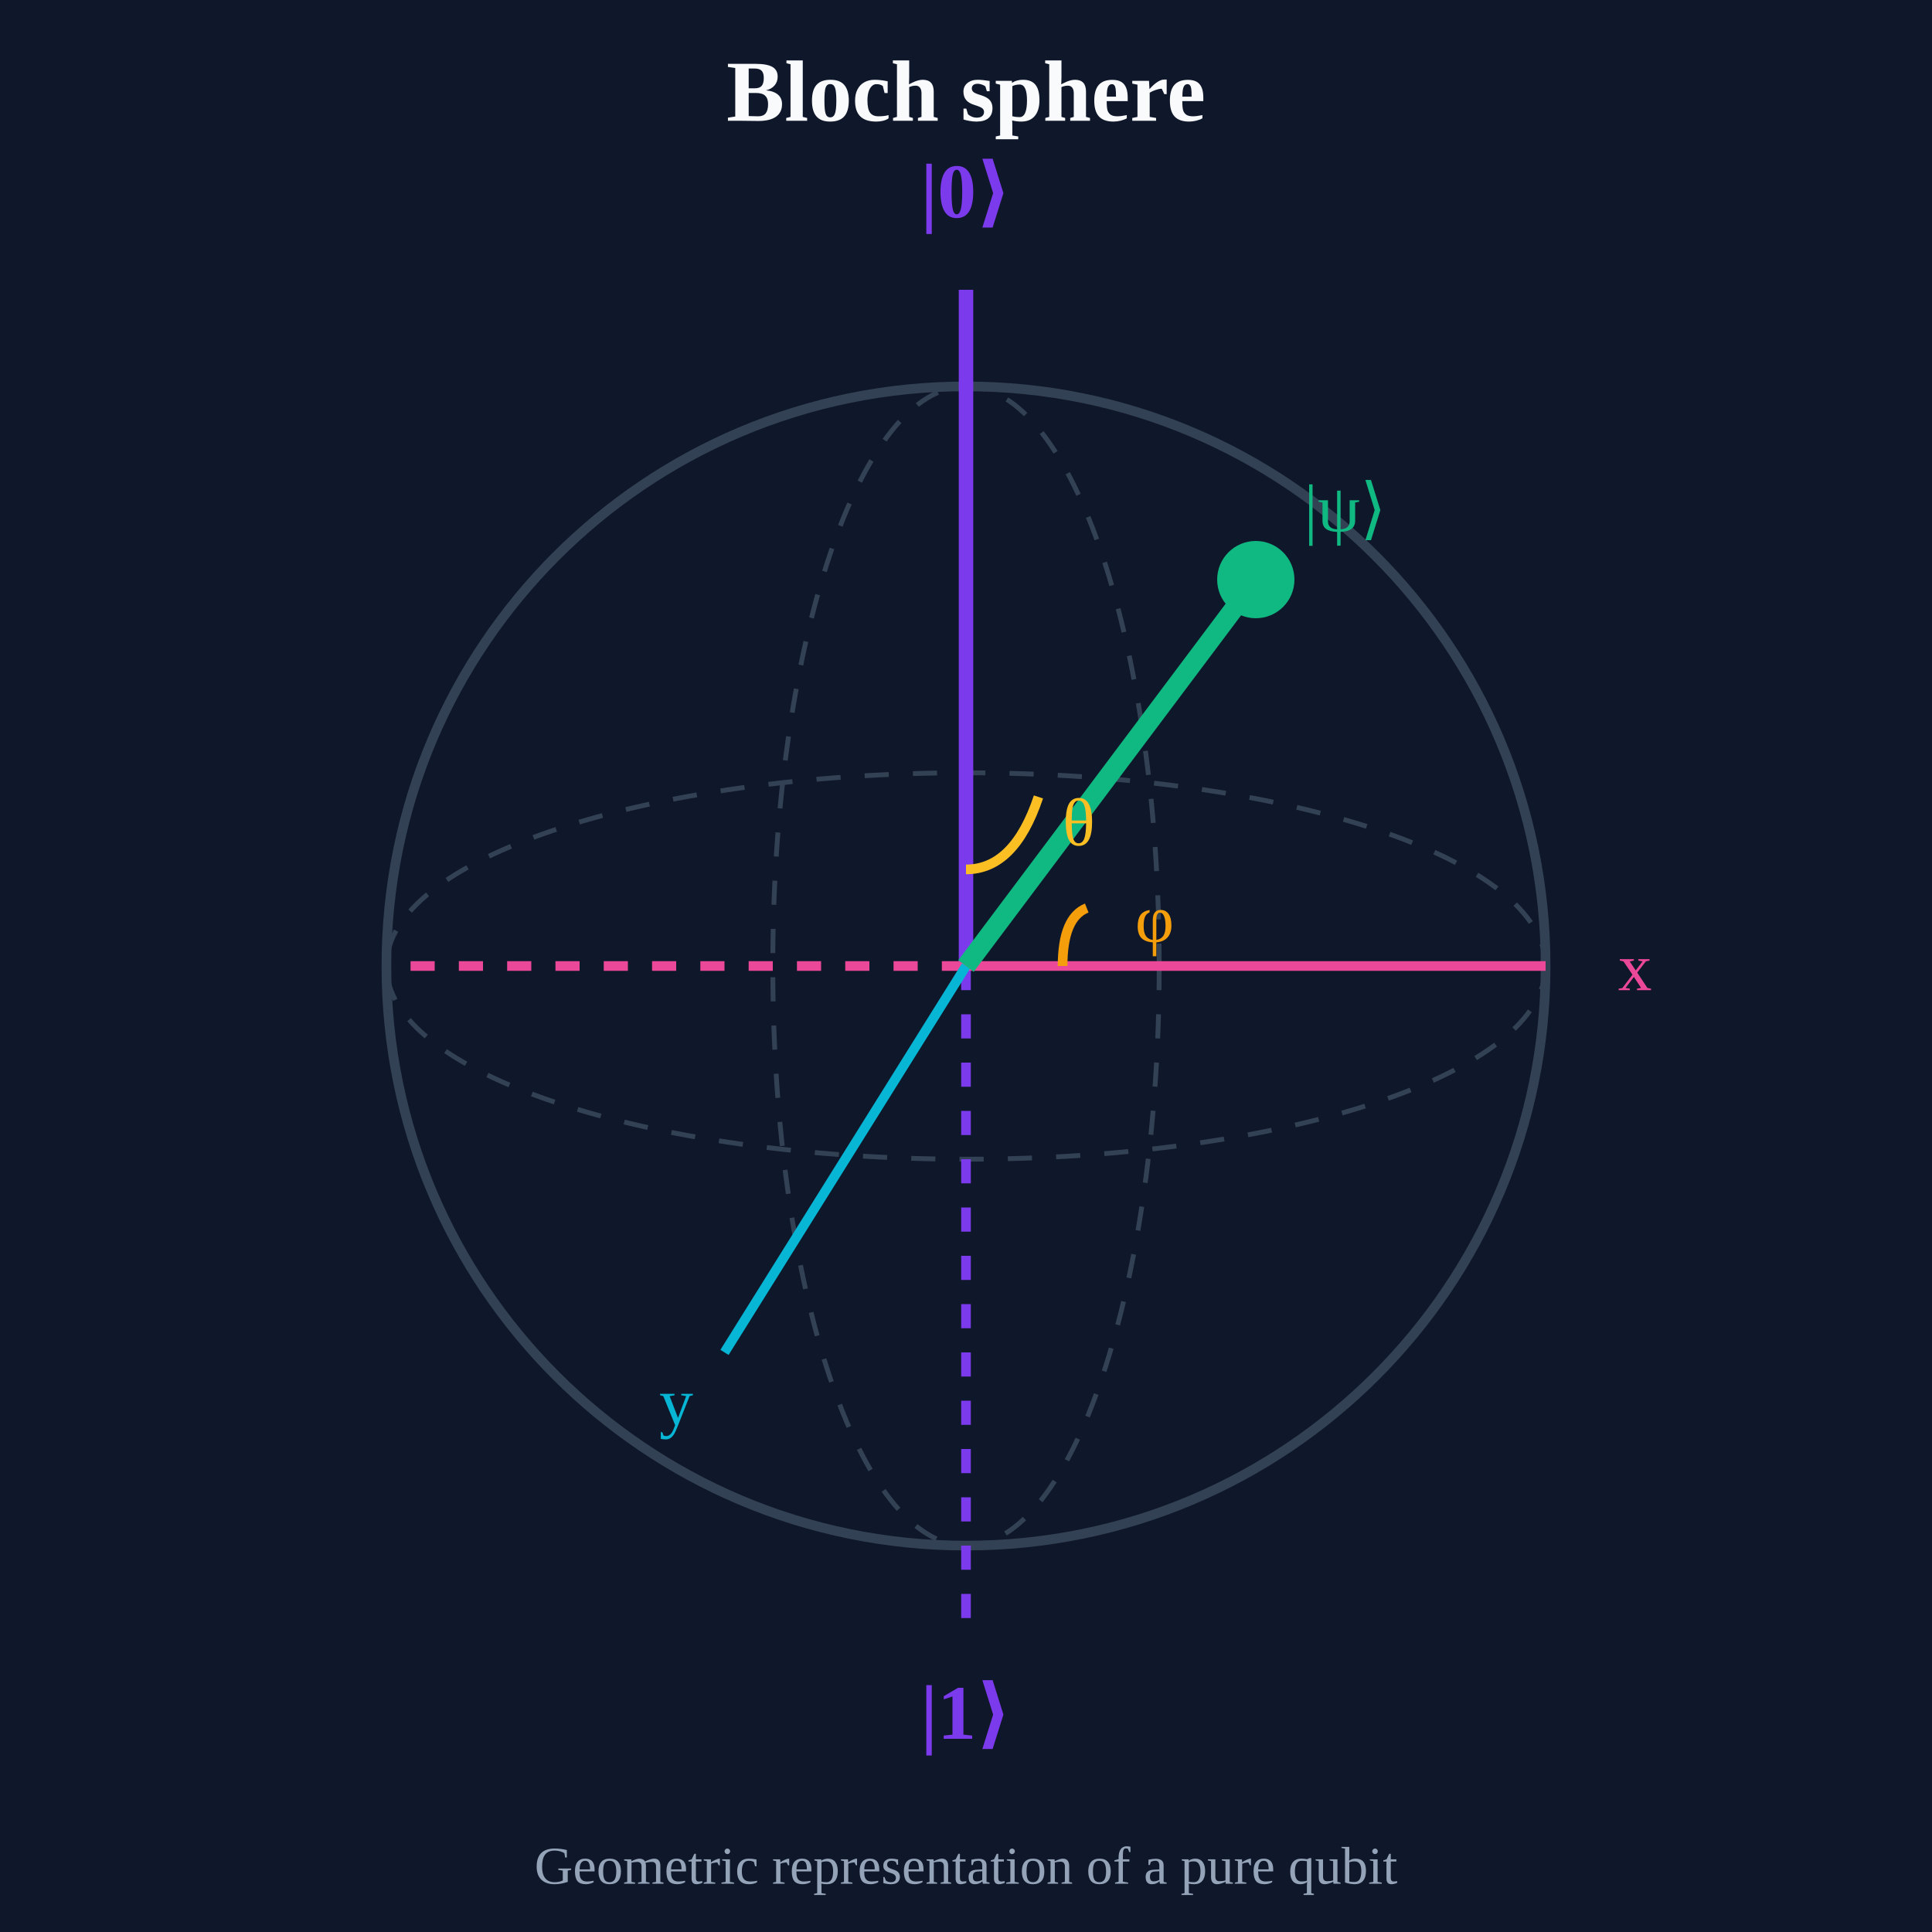
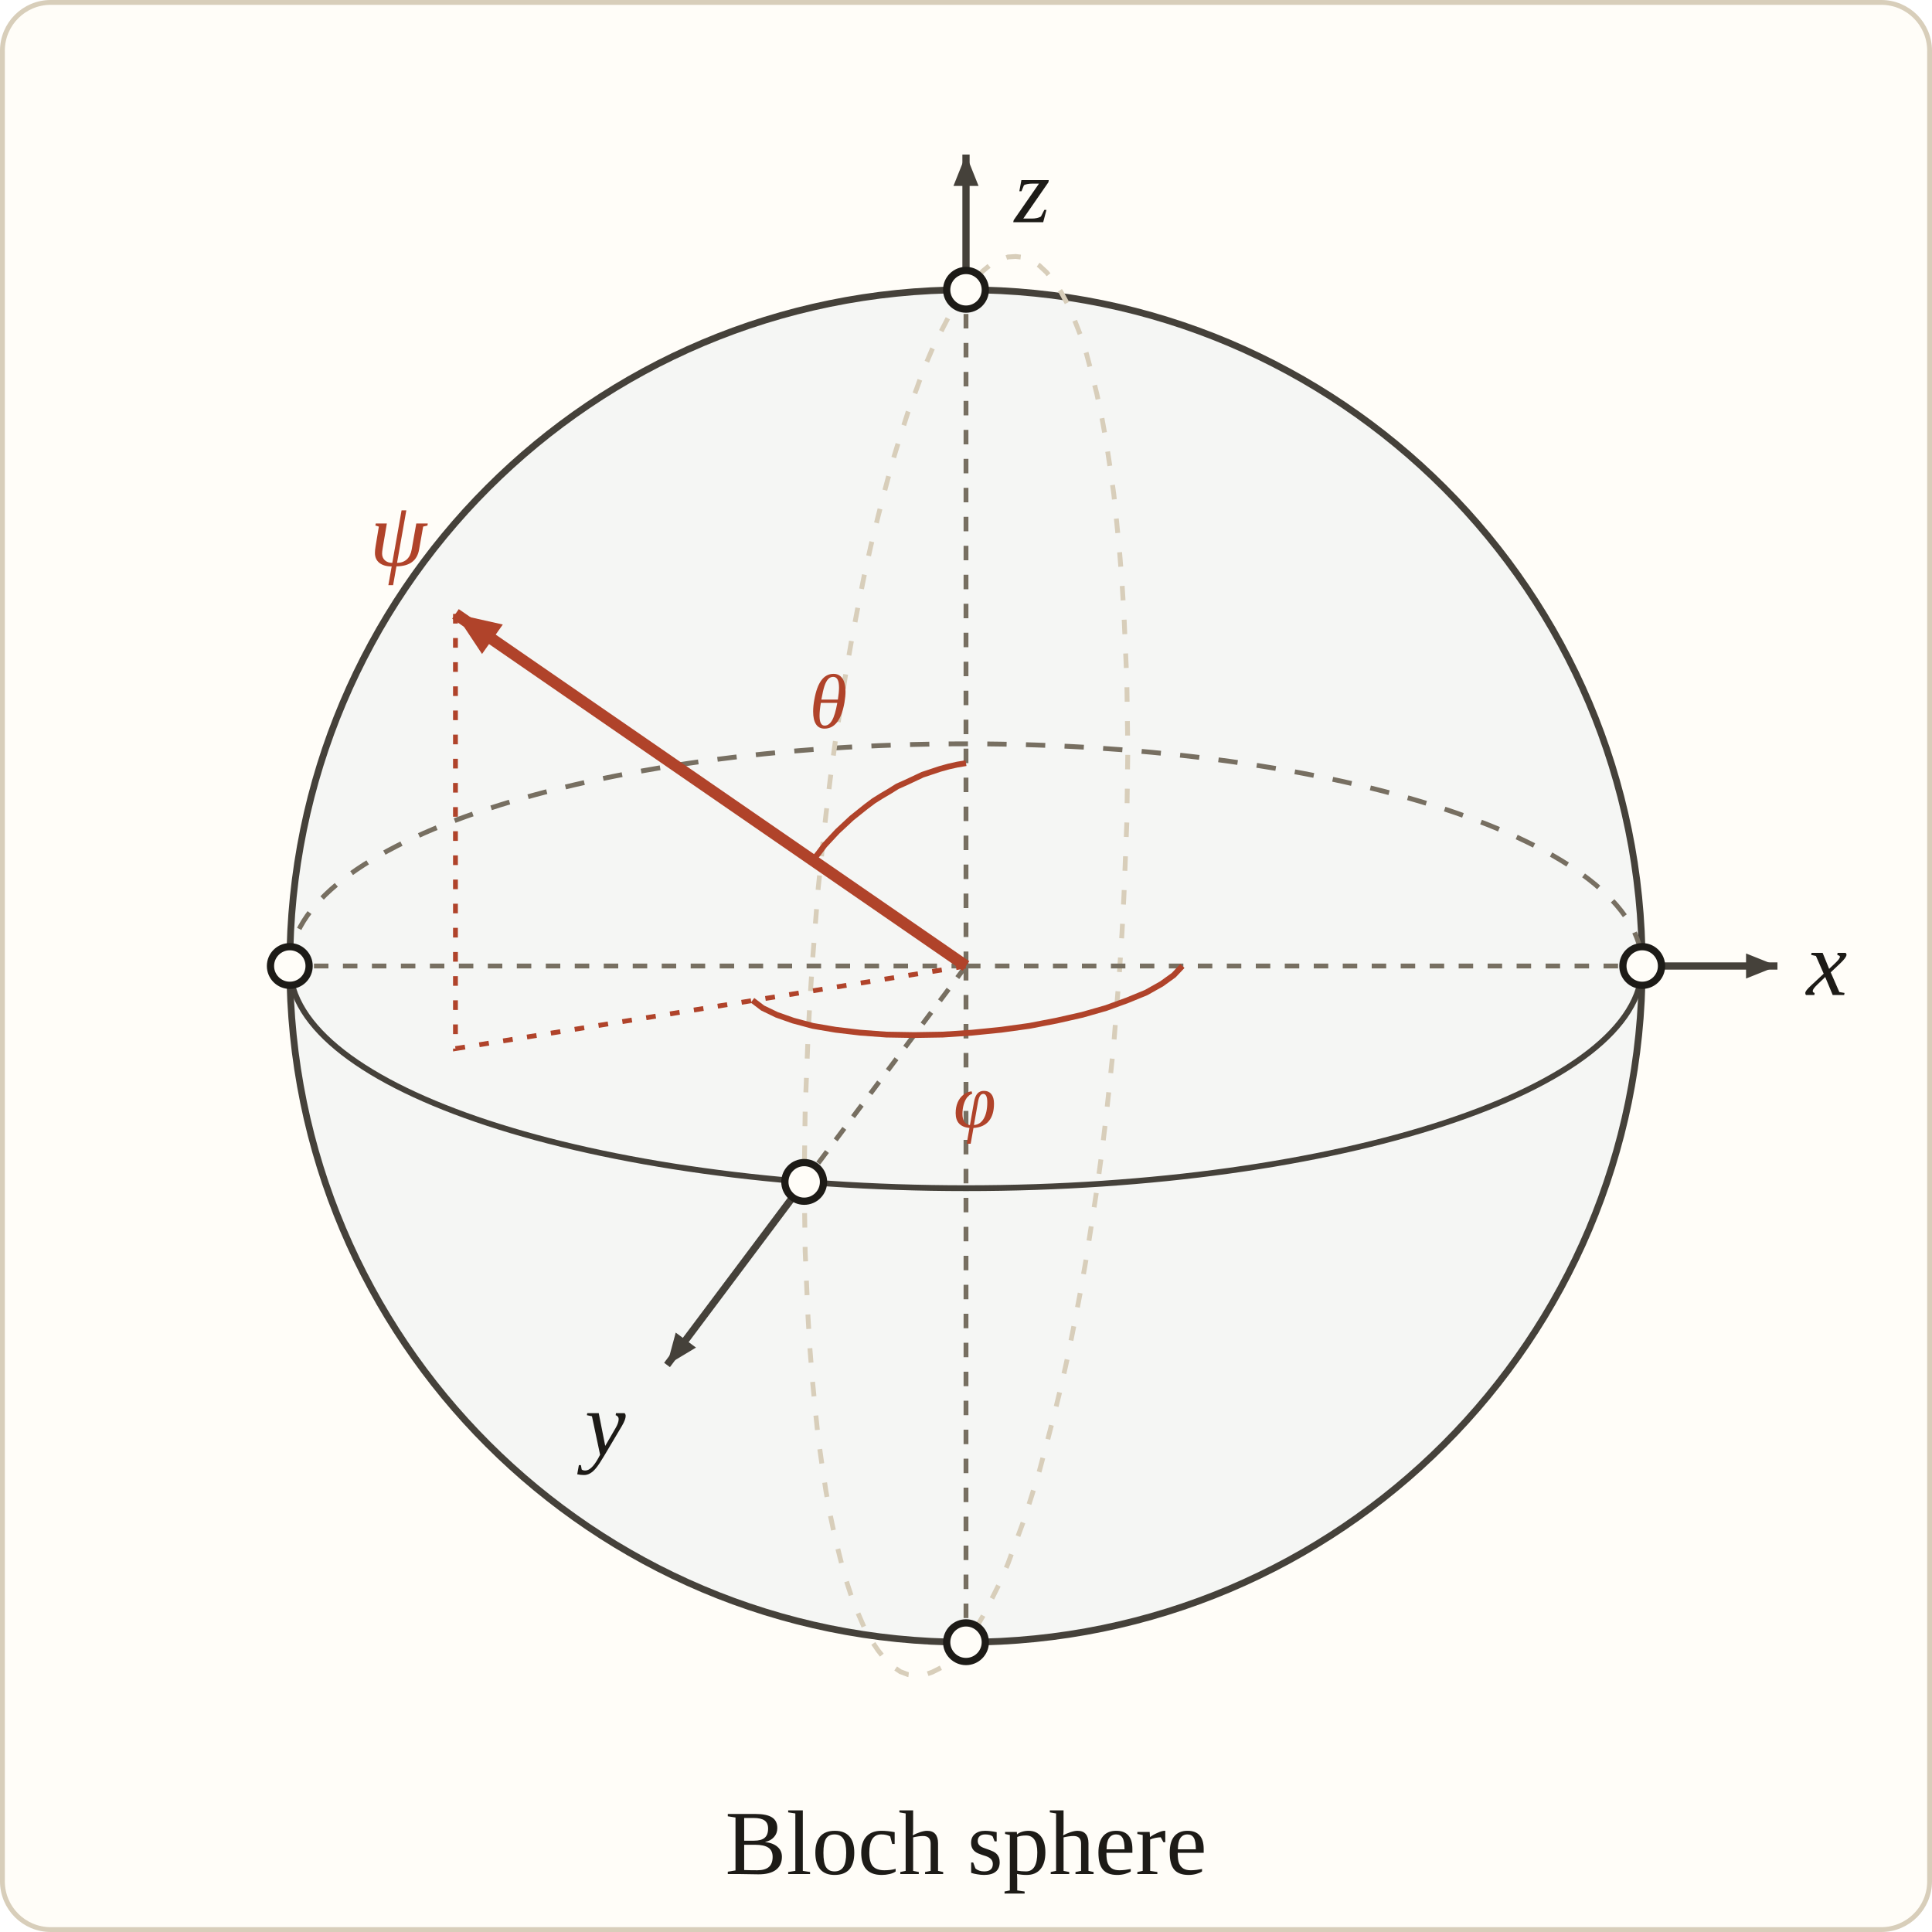
- <svg xmlns="http://www.w3.org/2000/svg" width="400" height="400">
-   <rect width="400" height="400" fill="#0f172a" />
-   <ellipse cx="200" cy="200" rx="120" ry="120" fill="none" stroke="#334155" stroke-width="2" />
-   <ellipse cx="200" cy="200" rx="120" ry="40" fill="none" stroke="#334155" stroke-width="1" stroke-dasharray="5,5" />
-   <ellipse cx="200" cy="200" rx="40" ry="120" fill="none" stroke="#334155" stroke-width="1" stroke-dasharray="5,5" />
-   <line x1="200" y1="200" x2="200" y2="60" stroke="#7c3aed" stroke-width="3" />
-   <line x1="200" y1="200" x2="200" y2="340" stroke="#7c3aed" stroke-width="2" stroke-dasharray="5,5" />
-   <line x1="200" y1="200" x2="320" y2="200" stroke="#ec4899" stroke-width="2" />
-   <line x1="200" y1="200" x2="80" y2="200" stroke="#ec4899" stroke-width="2" stroke-dasharray="5,5" />
-   <line x1="200" y1="200" x2="150" y2="280" stroke="#06b6d4" stroke-width="2" />
-   <line x1="200" y1="200" x2="260" y2="120" stroke="#10b981" stroke-width="4" />
-   <circle cx="260" cy="120" r="8" fill="#10b981" />
-   <path d="M 200 180 Q 210 180, 215 165" stroke="#fbbf24" stroke-width="2" fill="none" />
-   <text x="220" y="175" fill="#fbbf24" font-size="14">θ</text>
-   <path d="M 220 200 Q 220 190, 225 188" stroke="#f59e0b" stroke-width="2" fill="none" />
-   <text x="235" y="195" fill="#f59e0b" font-size="14">φ</text>
-   <text x="200" y="45" text-anchor="middle" fill="#7c3aed" font-size="16" font-weight="bold">|0⟩</text>
-   <text x="200" y="360" text-anchor="middle" fill="#7c3aed" font-size="16" font-weight="bold">|1⟩</text>
-   <text x="335" y="205" text-anchor="start" fill="#ec4899" font-size="14">x</text>
-   <text x="140" y="295" text-anchor="middle" fill="#06b6d4" font-size="14">y</text>
-   <text x="270" y="110" text-anchor="start" fill="#10b981" font-size="14">|ψ⟩</text>
-   <text x="200" y="25" text-anchor="middle" fill="#f8fafc" font-size="18" font-weight="bold">Bloch sphere</text>
-   <text x="200" y="390" text-anchor="middle" fill="#94a3b8" font-size="11">Geometric representation of a pure qubit</text>
+ <svg xmlns="http://www.w3.org/2000/svg" width="400" height="400" viewBox="0 0 400 400" lang="en" role="img" aria-label="Bloch sphere">
+   <rect x="0.5" y="0.5" width="399" height="399" rx="10" fill="#fffdf8" stroke="#d8ceba" />
+   <text x="200" y="388" text-anchor="middle" font-family="Newsreader, 'Iowan Old Style', Georgia, 'Times New Roman', serif" font-size="19" fill="#1d1b17">Bloch sphere</text>
+   <circle cx="200" cy="200" r="140" fill="#e1e8ee" fill-opacity="0.35" stroke="#45413a" stroke-width="1.4" />
+   <path d="M60,200 A140,46 0 0 1 340,200" fill="none" stroke="#776f61" stroke-dasharray="4 4" />
+   <path d="M60,200 A140,46 0 0 0 340,200" fill="none" stroke="#45413a" stroke-width="1.2" />
+   <path d="M200.0,60.0 L198.2,62.5 L196.5,65.4 L194.8,68.7 L193.0,72.3 L191.3,76.3 L189.7,80.7 L188.0,85.3 L186.4,90.3 L184.8,95.5 L183.3,101.1 L181.8,106.9 L180.3,113.0 L178.9,119.3 L177.6,125.8 L176.3,132.6 L175.1,139.5 L174.0,146.6 L172.9,153.8 L171.9,161.2 L171.0,168.7 L170.2,176.2 L169.4,183.9 L168.8,191.5 L168.2,199.2 L167.7,206.9 L167.3,214.6 L167.0,222.2 L166.7,229.8 L166.6,237.3 L166.5,244.7 L166.6,251.9 L166.7,259.0 L167.0,266.0 L167.3,272.8 L167.7,279.4 L168.2,285.7 L168.8,291.9 L169.4,297.7 L170.2,303.4 L171.0,308.7 L171.9,313.7 L172.9,318.4 L174.0,322.8 L175.1,326.9 L176.3,330.6 L177.6,333.9 L178.9,336.9 L180.3,339.5 L181.8,341.7 L183.3,343.6 L184.8,345.0 L186.4,346.1 L188.0,346.7 L189.7,346.9 L191.3,346.8 L193.0,346.2 L194.8,345.3 L196.5,343.9 L198.2,342.1 L200.0,340.0 L201.8,337.5 L203.5,334.6 L205.2,331.3 L207.0,327.7 L208.7,323.7 L210.3,319.3 L212.0,314.7 L213.6,309.7 L215.2,304.5 L216.7,298.9 L218.2,293.1 L219.7,287.0 L221.1,280.7 L222.4,274.2 L223.7,267.4 L224.9,260.5 L226.0,253.4 L227.1,246.2 L228.1,238.8 L229.0,231.3 L229.8,223.8 L230.6,216.1 L231.2,208.5 L231.8,200.8 L232.3,193.1 L232.7,185.4 L233.0,177.8 L233.3,170.2 L233.4,162.7 L233.5,155.3 L233.4,148.1 L233.3,141.0 L233.0,134.0 L232.7,127.2 L232.3,120.6 L231.8,114.3 L231.2,108.1 L230.6,102.3 L229.8,96.6 L229.0,91.3 L228.1,86.3 L227.1,81.6 L226.0,77.2 L224.9,73.1 L223.7,69.4 L222.4,66.1 L221.1,63.1 L219.7,60.5 L218.2,58.3 L216.7,56.4 L215.2,55.0 L213.6,53.9 L212.0,53.3 L210.3,53.1 L208.7,53.2 L207.0,53.8 L205.2,54.7 L203.5,56.1 L201.8,57.9 L200.0,60.0" fill="none" stroke="#d8ceba" stroke-dasharray="3 4" />
+   <line x1="200" y1="200" x2="200.0" y2="60.0" stroke="#776f61" stroke-dasharray="3 3" />
+   <line x1="200" y1="200" x2="200.0" y2="340.0" stroke="#776f61" stroke-dasharray="3 3" />
+   <line x1="200" y1="200" x2="340.0" y2="200.0" stroke="#776f61" stroke-dasharray="3 3" />
+   <line x1="200" y1="200" x2="60.0" y2="200.0" stroke="#776f61" stroke-dasharray="3 3" />
+   <line x1="200" y1="200" x2="166.5" y2="244.7" stroke="#776f61" stroke-dasharray="3 3" />
+   <line x1="200.0" y1="60.0" x2="200.0" y2="32.0" stroke="#45413a" stroke-width="1.5" />
+   <polygon points="200.0,32.0 202.6,38.5 197.4,38.5" fill="#45413a" />
+   <line x1="340.0" y1="200.0" x2="368.0" y2="200.0" stroke="#45413a" stroke-width="1.5" />
+   <polygon points="368.0,200.0 361.5,202.6 361.5,197.4" fill="#45413a" />
+   <line x1="166.5" y1="244.7" x2="138.1" y2="282.6" stroke="#45413a" stroke-width="1.5" />
+   <polygon points="138.1,282.6 139.9,275.9 144.1,279.0" fill="#45413a" />
+   <text x="210.0" y="46.0" text-anchor="start" font-family="Newsreader, 'Iowan Old Style', Georgia, 'Times New Roman', serif" font-style="italic" font-size="19" fill="#1d1b17">z</text>
+   <text x="374.0" y="206.0" text-anchor="start" font-family="Newsreader, 'Iowan Old Style', Georgia, 'Times New Roman', serif" font-style="italic" font-size="19" fill="#1d1b17">x</text>
+   <text x="121.1" y="301.3" text-anchor="start" font-family="Newsreader, 'Iowan Old Style', Georgia, 'Times New Roman', serif" font-style="italic" font-size="19" fill="#1d1b17">y</text>
+   <circle cx="200.0" cy="60.0" r="4" fill="#fffdf8" stroke="#1d1b17" stroke-width="1.5" />
+   <circle cx="200.0" cy="340.0" r="4" fill="#fffdf8" stroke="#1d1b17" stroke-width="1.5" />
+   <circle cx="340.0" cy="200.0" r="4" fill="#fffdf8" stroke="#1d1b17" stroke-width="1.5" />
+   <circle cx="60.0" cy="200.0" r="4" fill="#fffdf8" stroke="#1d1b17" stroke-width="1.5" />
+   <circle cx="166.5" cy="244.7" r="4" fill="#fffdf8" stroke="#1d1b17" stroke-width="1.5" />
+   <path d="M94.3,127.1 L94.3,217.1 L200,200" fill="none" stroke="#b0432a" stroke-width="1" stroke-dasharray="2 3" />
+   <line x1="200.0" y1="200.0" x2="94.3" y2="127.1" stroke="#b0432a" stroke-width="2.4" />
+   <polygon points="94.3,127.1 104.1,129.3 99.8,135.4" fill="#b0432a" />
+   <text x="88.3" y="117.1" text-anchor="end" font-family="Newsreader, 'Iowan Old Style', Georgia, 'Times New Roman', serif" font-style="italic" font-size="19" fill="#b0432a">ψ</text>
+   <path d="M200.0,158.0 L198.2,158.3 L196.4,158.7 L194.6,159.2 L192.8,159.8 L191.0,160.4 L189.3,161.2 L187.6,162.0 L185.8,162.8 L184.2,163.8 L182.5,164.8 L180.9,165.8 L179.3,167.0 L177.8,168.2 L176.3,169.4 L174.8,170.8 L173.4,172.1 L172.0,173.6 L170.7,175.0 L169.5,176.6 L168.3,178.1" fill="none" stroke="#b0432a" stroke-width="1.2" />
+   <text x="171.5" y="150.7" text-anchor="middle" font-family="Newsreader, 'Iowan Old Style', Georgia, 'Times New Roman', serif" font-style="italic" font-size="16" fill="#b0432a">θ</text>
+   <path d="M244.8,200.0 L243.0,201.9 L240.5,203.7 L237.3,205.5 L233.4,207.1 L229.0,208.7 L224.1,210.1 L218.8,211.3 L213.1,212.4 L207.3,213.2 L201.3,213.8 L195.2,214.2 L189.3,214.3 L183.5,214.2 L178.1,213.8 L173.0,213.2 L168.3,212.4 L164.2,211.3 L160.8,210.1 L157.9,208.7 L155.8,207.1" fill="none" stroke="#b0432a" stroke-width="1.2" />
+   <text x="201.8" y="233.4" text-anchor="middle" font-family="Newsreader, 'Iowan Old Style', Georgia, 'Times New Roman', serif" font-style="italic" font-size="16" fill="#b0432a">φ</text>
</svg>
